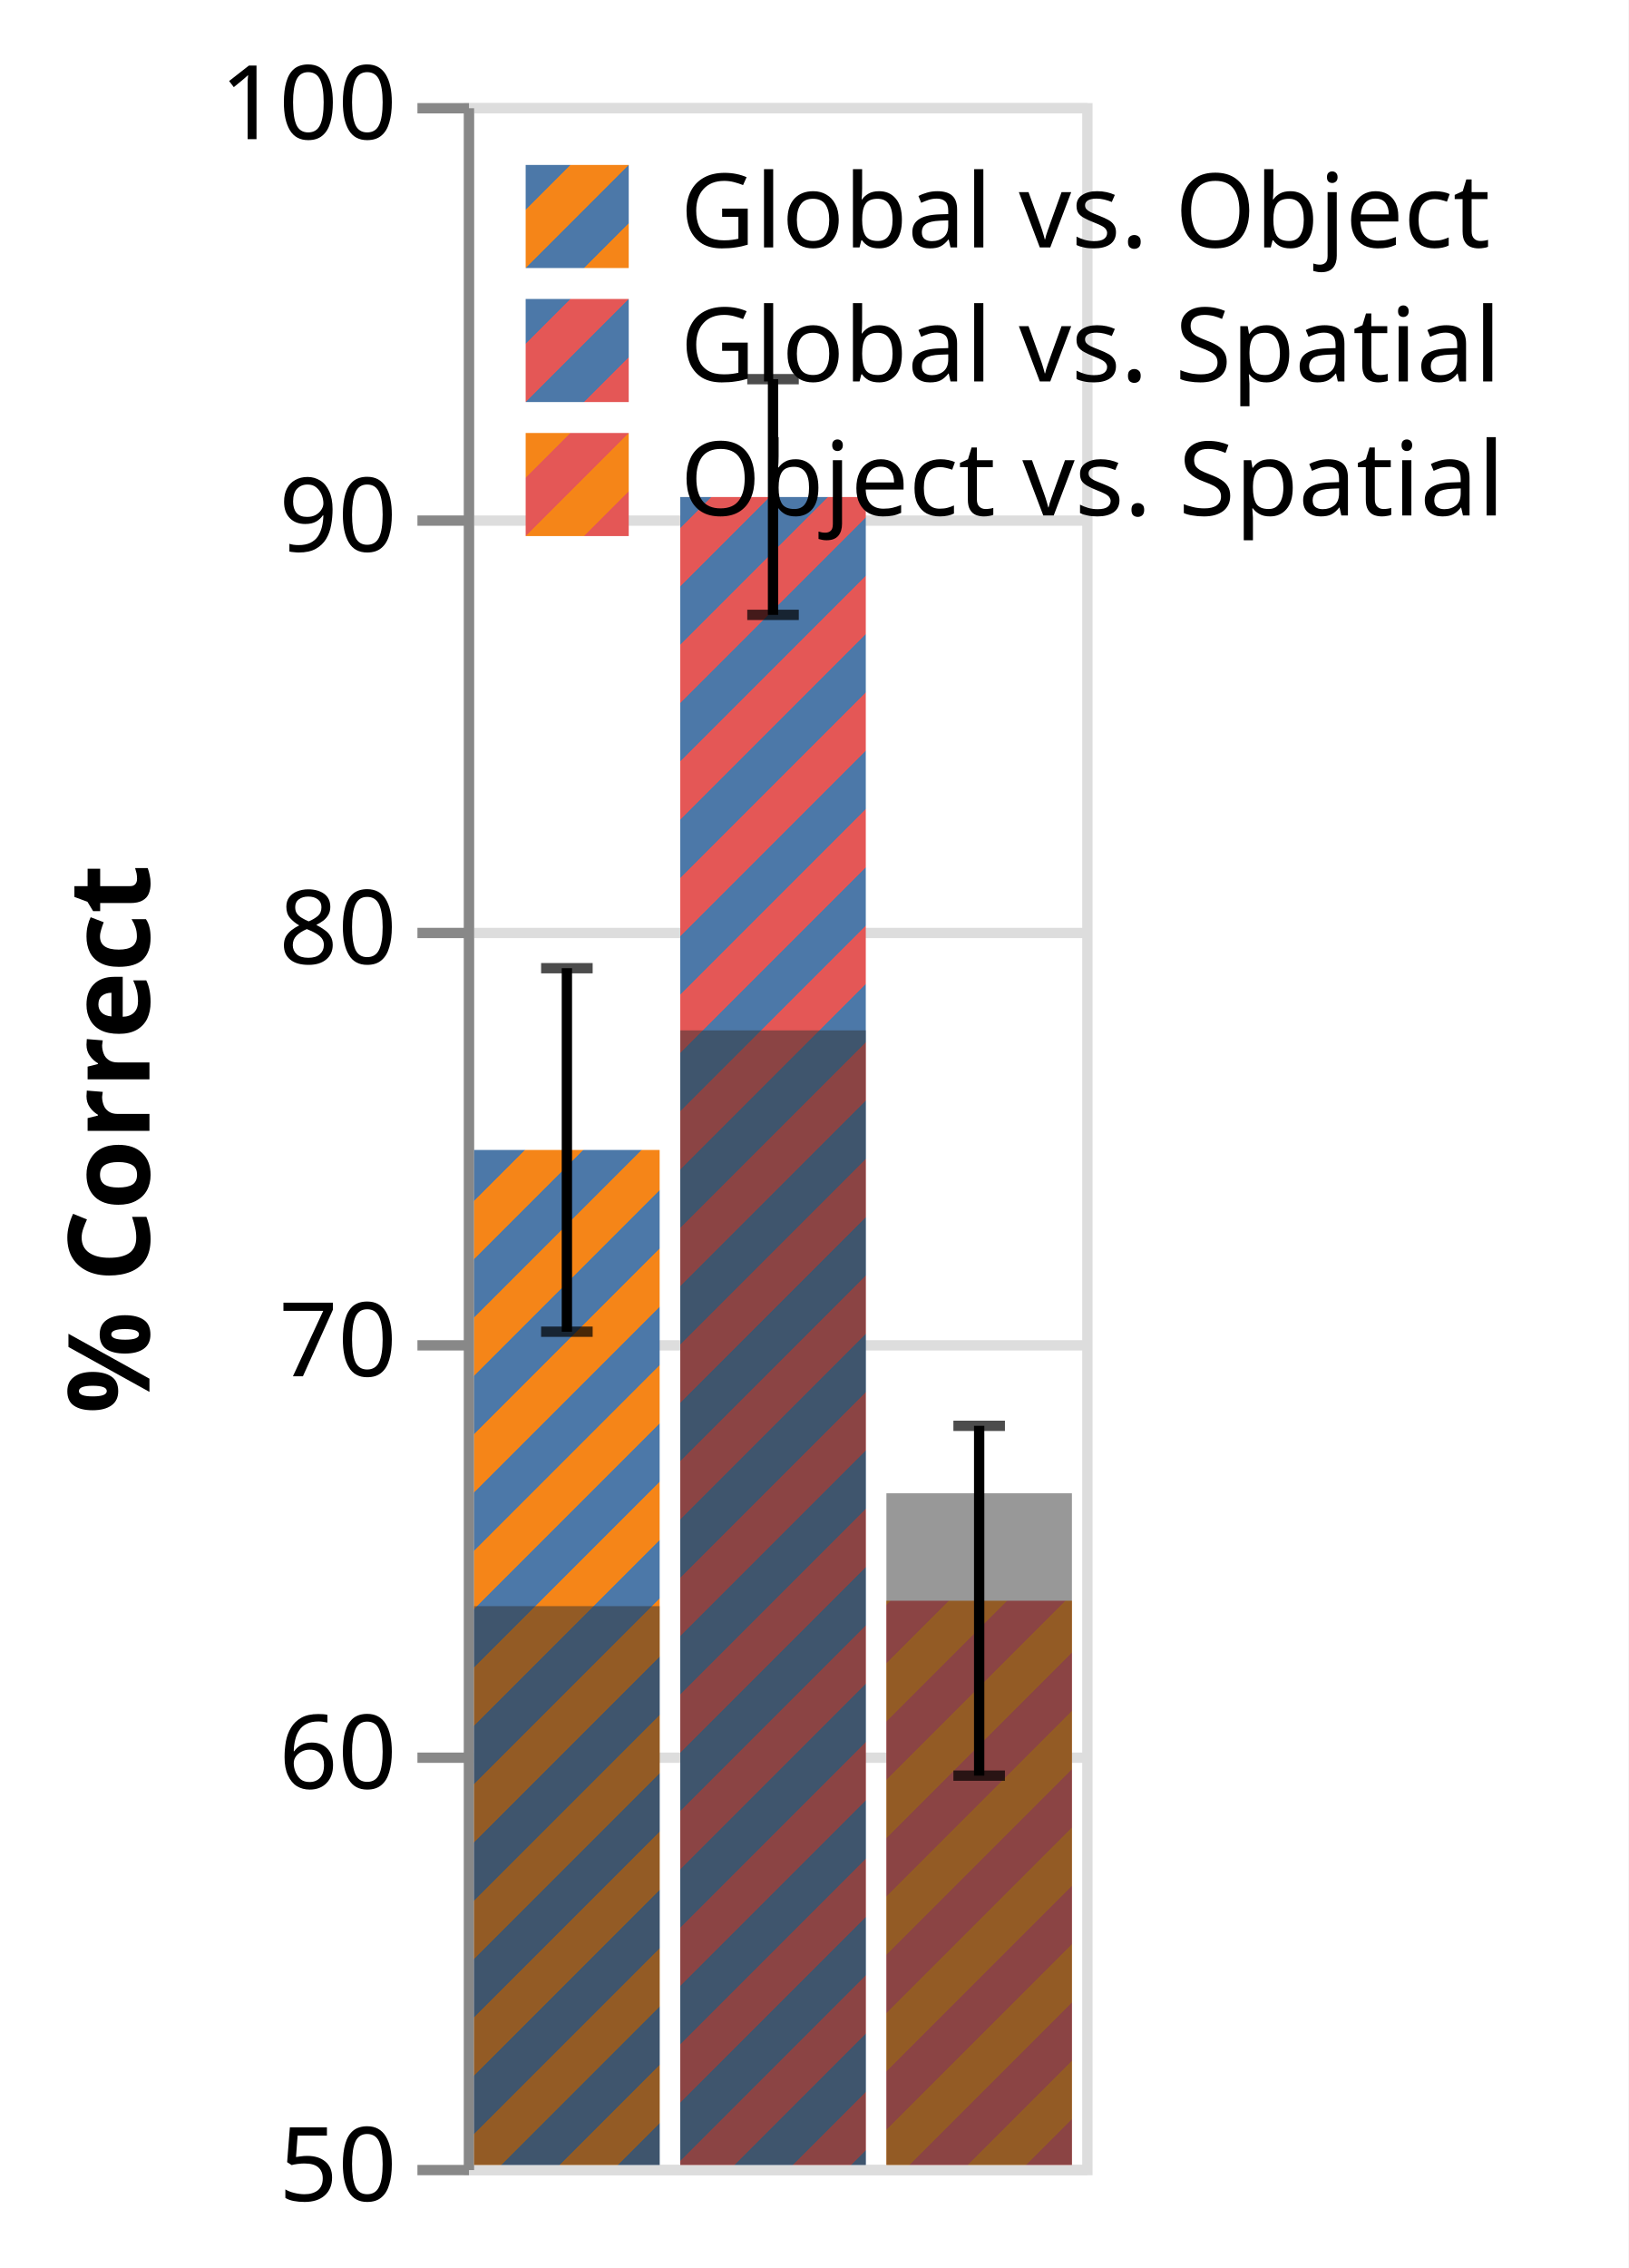
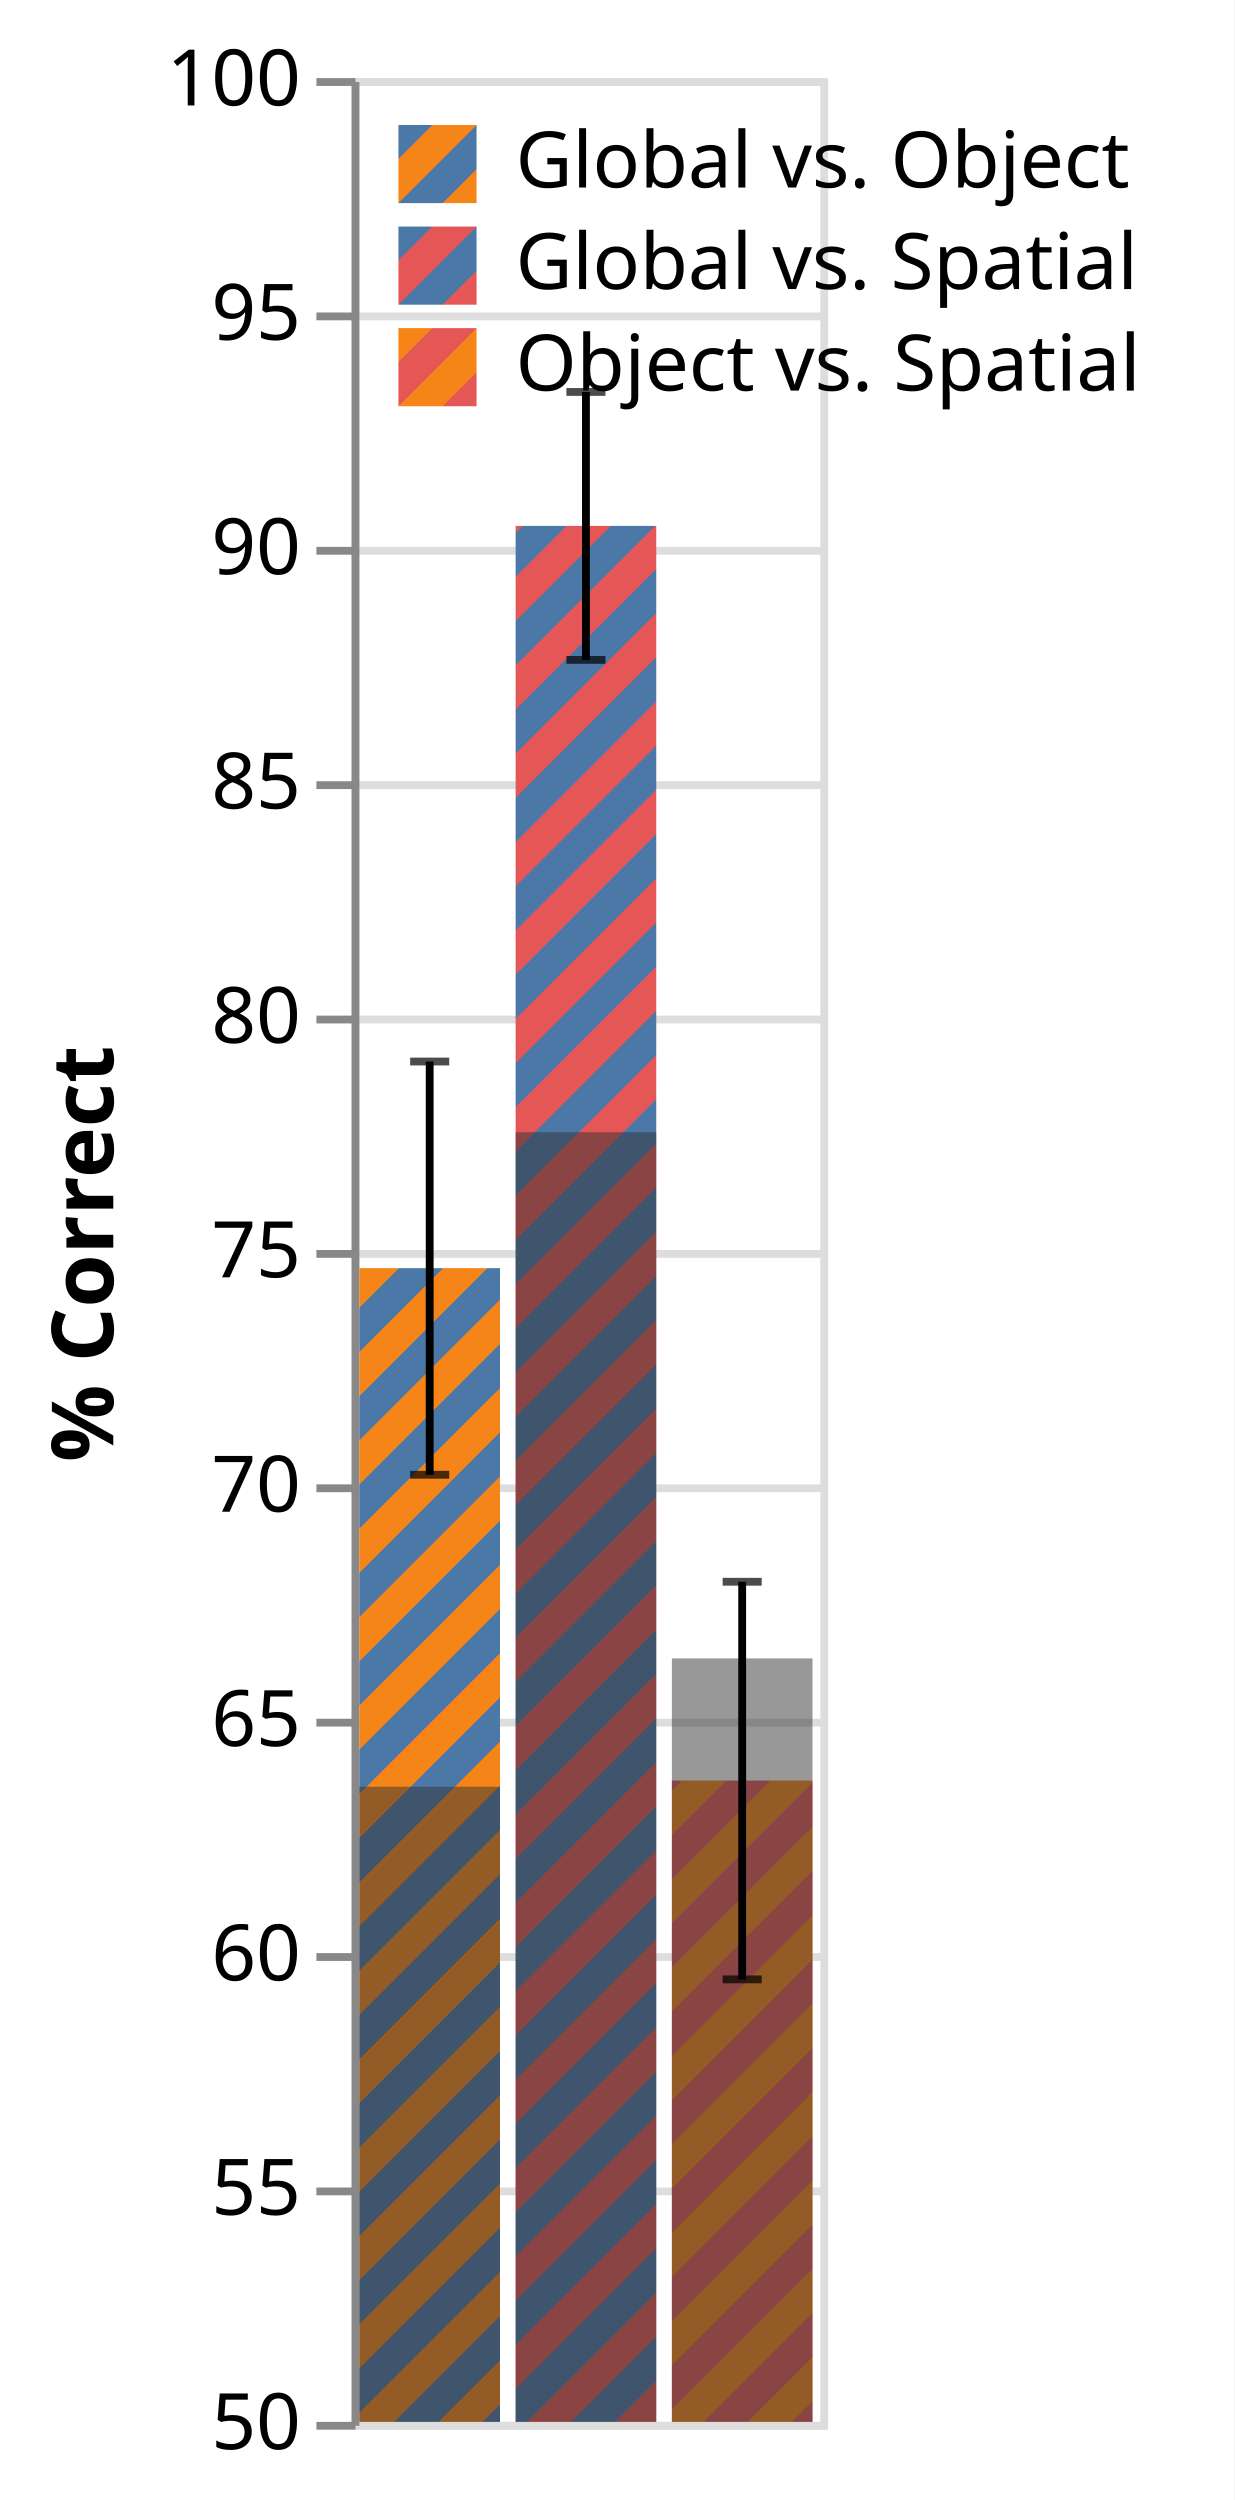
- <svg xmlns="http://www.w3.org/2000/svg" class="marks" width="158" height="220" viewBox="0 0 158 220" version="1.1">
+ <svg xmlns="http://www.w3.org/2000/svg" class="marks" width="158" height="320" viewBox="0 0 158 320" version="1.1">
  <defs>
    <pattern id="blue_red" x="0" y="0" width="8" height="8" patternUnits="userSpaceOnUse" patternTransform="rotate(45)">
      <rect x="0" y="0" width="4" height="8" style="stroke:none; fill:#4c78a8;" />
      <rect x="4" y="0" width="4" height="8" style="stroke:none; fill:#e45756;" />
    </pattern>
    <pattern id="orange_red" x="0" y="0" width="8" height="8" patternUnits="userSpaceOnUse" patternTransform="rotate(45)">
      <rect x="0" y="0" width="4" height="8" style="stroke:none; fill:#f58518;" />
      <rect x="4" y="0" width="4" height="8" style="stroke:none; fill:#e45756;" />
    </pattern>
    <pattern id="blue_orange" x="0" y="0" width="8" height="8" patternUnits="userSpaceOnUse" patternTransform="rotate(45)">
      <rect x="0" y="0" width="4" height="8" style="stroke:none; fill:#4c78a8;" />
      <rect x="4" y="0" width="4" height="8" style="stroke:none; fill:#f58518;" />
    </pattern>
  </defs>
-   <rect width="158" height="220" fill="white" />
+   <rect width="158" height="320" fill="white" />
  <g fill="none" stroke-miterlimit="10" transform="translate(45,10)">
    <g class="mark-group role-frame root" role="graphics-object" aria-roledescription="group mark container">
      <g transform="translate(0,0)">
-         <path class="background" aria-hidden="true" d="M0.5,0.5h60v200h-60Z" stroke="#ddd" />
+         <path class="background" aria-hidden="true" d="M0.5,0.5h60v300h-60Z" stroke="#ddd" />
        <g>
          <g class="mark-group role-axis" aria-hidden="true">
            <g transform="translate(0.5,0.5)">
              <path class="background" aria-hidden="true" d="M0,0h0v0h0Z" pointer-events="none" />
              <g>
                <g class="mark-rule role-axis-grid" pointer-events="none">
-                   <line transform="translate(0,200)" x2="60" y2="0" stroke="#ddd" stroke-width="1" opacity="1" />
-                   <line transform="translate(0,160)" x2="60" y2="0" stroke="#ddd" stroke-width="1" opacity="1" />
+                   <line transform="translate(0,300)" x2="60" y2="0" stroke="#ddd" stroke-width="1" opacity="1" />
+                   <line transform="translate(0,270)" x2="60" y2="0" stroke="#ddd" stroke-width="1" opacity="1" />
+                   <line transform="translate(0,240)" x2="60" y2="0" stroke="#ddd" stroke-width="1" opacity="1" />
+                   <line transform="translate(0,210)" x2="60" y2="0" stroke="#ddd" stroke-width="1" opacity="1" />
+                   <line transform="translate(0,180)" x2="60" y2="0" stroke="#ddd" stroke-width="1" opacity="1" />
+                   <line transform="translate(0,150)" x2="60" y2="0" stroke="#ddd" stroke-width="1" opacity="1" />
                  <line transform="translate(0,120)" x2="60" y2="0" stroke="#ddd" stroke-width="1" opacity="1" />
-                   <line transform="translate(0,80)" x2="60" y2="0" stroke="#ddd" stroke-width="1" opacity="1" />
-                   <line transform="translate(0,40)" x2="60" y2="0" stroke="#ddd" stroke-width="1" opacity="1" />
+                   <line transform="translate(0,90)" x2="60" y2="0" stroke="#ddd" stroke-width="1" opacity="1" />
+                   <line transform="translate(0,60)" x2="60" y2="0" stroke="#ddd" stroke-width="1" opacity="1" />
+                   <line transform="translate(0,30)" x2="60" y2="0" stroke="#ddd" stroke-width="1" opacity="1" />
                  <line transform="translate(0,0)" x2="60" y2="0" stroke="#ddd" stroke-width="1" opacity="1" />
                </g>
              </g>
              <path class="foreground" aria-hidden="true" d="" pointer-events="none" display="none" />
            </g>
          </g>
          <g class="mark-group role-axis" role="graphics-symbol" aria-roledescription="axis" aria-label="Y-axis titled '% Correct' for a linear scale with values from 50 to 100">
            <g transform="translate(0.5,0.5)">
              <path class="background" aria-hidden="true" d="M0,0h0v0h0Z" pointer-events="none" />
              <g>
                <g class="mark-rule role-axis-tick" pointer-events="none">
-                   <line transform="translate(0,200)" x2="-5" y2="0" stroke="#888" stroke-width="1" opacity="1" />
-                   <line transform="translate(0,160)" x2="-5" y2="0" stroke="#888" stroke-width="1" opacity="1" />
+                   <line transform="translate(0,300)" x2="-5" y2="0" stroke="#888" stroke-width="1" opacity="1" />
+                   <line transform="translate(0,270)" x2="-5" y2="0" stroke="#888" stroke-width="1" opacity="1" />
+                   <line transform="translate(0,240)" x2="-5" y2="0" stroke="#888" stroke-width="1" opacity="1" />
+                   <line transform="translate(0,210)" x2="-5" y2="0" stroke="#888" stroke-width="1" opacity="1" />
+                   <line transform="translate(0,180)" x2="-5" y2="0" stroke="#888" stroke-width="1" opacity="1" />
+                   <line transform="translate(0,150)" x2="-5" y2="0" stroke="#888" stroke-width="1" opacity="1" />
                  <line transform="translate(0,120)" x2="-5" y2="0" stroke="#888" stroke-width="1" opacity="1" />
-                   <line transform="translate(0,80)" x2="-5" y2="0" stroke="#888" stroke-width="1" opacity="1" />
-                   <line transform="translate(0,40)" x2="-5" y2="0" stroke="#888" stroke-width="1" opacity="1" />
+                   <line transform="translate(0,90)" x2="-5" y2="0" stroke="#888" stroke-width="1" opacity="1" />
+                   <line transform="translate(0,60)" x2="-5" y2="0" stroke="#888" stroke-width="1" opacity="1" />
+                   <line transform="translate(0,30)" x2="-5" y2="0" stroke="#888" stroke-width="1" opacity="1" />
                  <line transform="translate(0,0)" x2="-5" y2="0" stroke="#888" stroke-width="1" opacity="1" />
                </g>
                <g class="mark-text role-axis-label" pointer-events="none">
-                   <text text-anchor="end" transform="translate(-7,203)" font-family="sans-serif" font-size="10px" fill="#000" opacity="1">50</text>
-                   <text text-anchor="end" transform="translate(-7,163)" font-family="sans-serif" font-size="10px" fill="#000" opacity="1">60</text>
-                   <text text-anchor="end" transform="translate(-7,123)" font-family="sans-serif" font-size="10px" fill="#000" opacity="1">70</text>
-                   <text text-anchor="end" transform="translate(-7,83)" font-family="sans-serif" font-size="10px" fill="#000" opacity="1">80</text>
-                   <text text-anchor="end" transform="translate(-7,43)" font-family="sans-serif" font-size="10px" fill="#000" opacity="1">90</text>
+                   <text text-anchor="end" transform="translate(-7,303)" font-family="sans-serif" font-size="10px" fill="#000" opacity="1">50</text>
+                   <text text-anchor="end" transform="translate(-7,273)" font-family="sans-serif" font-size="10px" fill="#000" opacity="1">55</text>
+                   <text text-anchor="end" transform="translate(-7,243)" font-family="sans-serif" font-size="10px" fill="#000" opacity="1">60</text>
+                   <text text-anchor="end" transform="translate(-7,213)" font-family="sans-serif" font-size="10px" fill="#000" opacity="1">65</text>
+                   <text text-anchor="end" transform="translate(-7,183)" font-family="sans-serif" font-size="10px" fill="#000" opacity="1">70</text>
+                   <text text-anchor="end" transform="translate(-7,153)" font-family="sans-serif" font-size="10px" fill="#000" opacity="1">75</text>
+                   <text text-anchor="end" transform="translate(-7,123)" font-family="sans-serif" font-size="10px" fill="#000" opacity="1">80</text>
+                   <text text-anchor="end" transform="translate(-7,93)" font-family="sans-serif" font-size="10px" fill="#000" opacity="1">85</text>
+                   <text text-anchor="end" transform="translate(-7,63)" font-family="sans-serif" font-size="10px" fill="#000" opacity="1">90</text>
+                   <text text-anchor="end" transform="translate(-7,33)" font-family="sans-serif" font-size="10px" fill="#000" opacity="1">95</text>
                  <text text-anchor="end" transform="translate(-7,3)" font-family="sans-serif" font-size="10px" fill="#000" opacity="1">100</text>
                </g>
                <g class="mark-rule role-axis-domain" pointer-events="none">
-                   <line transform="translate(0,200)" x2="0" y2="-200" stroke="#888" stroke-width="1" opacity="1" />
+                   <line transform="translate(0,300)" x2="0" y2="-300" stroke="#888" stroke-width="1" opacity="1" />
                </g>
                <g class="mark-text role-axis-title" pointer-events="none">
-                   <text text-anchor="middle" transform="translate(-29,100) rotate(-90) translate(0,-2)" font-family="sans-serif" font-size="11px" font-weight="bold" fill="#000" opacity="1">% Correct</text>
+                   <text text-anchor="middle" transform="translate(-29,150) rotate(-90) translate(0,-2)" font-family="sans-serif" font-size="11px" font-weight="bold" fill="#000" opacity="1">% Correct</text>
                </g>
              </g>
              <path class="foreground" aria-hidden="true" d="" pointer-events="none" display="none" />
            </g>
          </g>
          <g class="mark-rect role-mark layer_0_layer_0_marks" role="graphics-object" aria-roledescription="rect mark container">
-             <path aria-label="compname: Global vs. Object; % Correct: 74.6129167741" role="graphics-symbol" aria-roledescription="bar" d="M1,101.548h18v98.452h-18Z" fill="url(#blue_orange)" />
-             <path aria-label="compname: Global vs. Spatial; % Correct: 90.4470995134" role="graphics-symbol" aria-roledescription="bar" d="M21,38.212h18v161.788h-18Z" fill="url(#blue_red)" />
-             <path aria-label="compname: Object vs. Spatial; % Correct: 63.6813583875" role="graphics-symbol" aria-roledescription="bar" d="M41,145.275h18v54.725h-18Z" fill="url(#orange_red)" />
+             <path aria-label="compname: Global vs. Object; % Correct: 74.6129167741" role="graphics-symbol" aria-roledescription="bar" d="M1,152.322h18v147.678h-18Z" fill="url(#blue_orange)" />
+             <path aria-label="compname: Global vs. Spatial; % Correct: 90.4470995134" role="graphics-symbol" aria-roledescription="bar" d="M21,57.317h18v242.683h-18Z" fill="url(#blue_red)" />
+             <path aria-label="compname: Object vs. Spatial; % Correct: 63.6813583875" role="graphics-symbol" aria-roledescription="bar" d="M41,217.912h18v82.088h-18Z" fill="url(#orange_red)" />
          </g>
          <g class="mark-rect role-mark layer_0_layer_1_marks" role="graphics-object" aria-roledescription="rect mark container">
-             <path aria-label="compname: Global vs. Object; % Correct: 63.5503061249" role="graphics-symbol" aria-roledescription="bar" d="M1,145.799h18v54.201h-18Z" fill="rgb(50,50,50)" opacity="0.5" />
-             <path aria-label="compname: Global vs. Spatial; % Correct: 77.5131199108" role="graphics-symbol" aria-roledescription="bar" d="M21,89.948h18v110.052h-18Z" fill="rgb(50,50,50)" opacity="0.5" />
-             <path aria-label="compname: Object vs. Spatial; % Correct: 66.2871713854" role="graphics-symbol" aria-roledescription="bar" d="M41,134.851h18v65.149h-18Z" fill="rgb(50,50,50)" opacity="0.5" />
+             <path aria-label="compname: Global vs. Object; % Correct: 63.5503061249" role="graphics-symbol" aria-roledescription="bar" d="M1,218.698h18v81.302h-18Z" fill="rgb(50,50,50)" opacity="0.5" />
+             <path aria-label="compname: Global vs. Spatial; % Correct: 77.5131199108" role="graphics-symbol" aria-roledescription="bar" d="M21,134.921h18v165.079h-18Z" fill="rgb(50,50,50)" opacity="0.5" />
+             <path aria-label="compname: Object vs. Spatial; % Correct: 66.2871713854" role="graphics-symbol" aria-roledescription="bar" d="M41,202.277h18v97.723h-18Z" fill="rgb(50,50,50)" opacity="0.5" />
          </g>
          <g class="mark-rect role-mark layer_0_layer_2_layer_0_marks" aria-hidden="true">
-             <path d="M7.5,118.679h5v1h-5Z" fill="black" opacity="0.7" />
-             <path d="M27.5,49.143h5v1h-5Z" fill="black" opacity="0.7" />
-             <path d="M47.5,161.741h5v1h-5Z" fill="black" opacity="0.7" />
+             <path d="M7.5,178.269h5v1h-5Z" fill="black" opacity="0.7" />
+             <path d="M27.5,73.965h5v1h-5Z" fill="black" opacity="0.7" />
+             <path d="M47.5,242.861h5v1h-5Z" fill="black" opacity="0.7" />
          </g>
          <g class="mark-rect role-mark layer_0_layer_2_layer_1_marks" aria-hidden="true">
-             <path d="M7.5,83.417h5v1h-5Z" fill="black" opacity="0.7" />
-             <path d="M27.5,26.28h5v1h-5Z" fill="black" opacity="0.7" />
-             <path d="M47.5,127.808h5v1h-5Z" fill="black" opacity="0.7" />
+             <path d="M7.5,125.376h5v1h-5Z" fill="black" opacity="0.7" />
+             <path d="M27.5,39.67h5v1h-5Z" fill="black" opacity="0.7" />
+             <path d="M47.5,191.963h5v1h-5Z" fill="black" opacity="0.7" />
          </g>
          <g class="mark-rule role-mark layer_0_layer_2_layer_2_marks" role="graphics-object" aria-roledescription="rule mark container">
-             <line aria-label="% Correct: 70.2051978735; upper_correct: 79.0206356748; compname: Global vs. Object; Mean of correct: 74.6129167741; Mean + stderr of correct: 79.0206356748; Mean - stderr of correct: 70.2051978735" role="graphics-symbol" aria-roledescription="errorbar" transform="translate(10,119.1792)" x2="0" y2="-35.262" stroke="black" />
-             <line aria-label="% Correct: 87.589196803; upper_correct: 93.3050022239; compname: Global vs. Spatial; Mean of correct: 90.4470995134; Mean + stderr of correct: 93.3050022239; Mean - stderr of correct: 87.589196803" role="graphics-symbol" aria-roledescription="errorbar" transform="translate(30,49.64321)" x2="0" y2="-22.863" stroke="black" />
-             <line aria-label="% Correct: 59.4398125881; upper_correct: 67.9229041869; compname: Object vs. Spatial; Mean of correct: 63.6813583875; Mean + stderr of correct: 67.9229041869; Mean - stderr of correct: 59.4398125881" role="graphics-symbol" aria-roledescription="errorbar" transform="translate(50,162.2407)" x2="0" y2="-33.932" stroke="black" />
+             <line aria-label="% Correct: 70.2051978735; upper_correct: 79.0206356748; compname: Global vs. Object; Mean of correct: 74.6129167741; Mean + stderr of correct: 79.0206356748; Mean - stderr of correct: 70.2051978735" role="graphics-symbol" aria-roledescription="errorbar" transform="translate(10,178.7688)" x2="0" y2="-52.893" stroke="black" />
+             <line aria-label="% Correct: 87.589196803; upper_correct: 93.3050022239; compname: Global vs. Spatial; Mean of correct: 90.4470995134; Mean + stderr of correct: 93.3050022239; Mean - stderr of correct: 87.589196803" role="graphics-symbol" aria-roledescription="errorbar" transform="translate(30,74.46482)" x2="0" y2="-34.295" stroke="black" />
+             <line aria-label="% Correct: 59.4398125881; upper_correct: 67.9229041869; compname: Object vs. Spatial; Mean of correct: 63.6813583875; Mean + stderr of correct: 67.9229041869; Mean - stderr of correct: 59.4398125881" role="graphics-symbol" aria-roledescription="errorbar" transform="translate(50,243.3611)" x2="0" y2="-50.899" stroke="black" />
          </g>
          <g class="mark-group role-legend" role="graphics-symbol" aria-roledescription="legend" aria-label="Symbol legend for fill color with 3 values: Global vs. Object, Global vs. Spatial, Object vs. Spatial">
            <g transform="translate(5,5)">
              <path class="background" aria-hidden="true" d="M0,0h103v37h-103Z" pointer-events="none" />
              <g>
                <g class="mark-group role-legend-entry">
                  <g transform="translate(0,0)">
                    <path class="background" aria-hidden="true" d="M0,0h0v0h0Z" pointer-events="none" />
                    <g>
                      <g class="mark-group role-scope" role="graphics-object" aria-roledescription="group mark container">
                        <g transform="translate(0,0)">
                          <path class="background" aria-hidden="true" d="M0,0h103v11h-103Z" pointer-events="none" opacity="1" />
                          <g>
                            <g class="mark-symbol role-legend-symbol" pointer-events="none">
                              <path transform="translate(6,6)" d="M-5,-5h10v10h-10Z" fill="url(#blue_orange)" stroke-width="1.5" opacity="1" />
                            </g>
                            <g class="mark-text role-legend-label" pointer-events="none">
                              <text text-anchor="start" transform="translate(16,9)" font-family="sans-serif" font-size="10px" fill="#000" opacity="1">Global vs. Object</text>
                            </g>
                          </g>
                          <path class="foreground" aria-hidden="true" d="" pointer-events="none" display="none" />
                        </g>
                        <g transform="translate(0,13)">
                          <path class="background" aria-hidden="true" d="M0,0h103v11h-103Z" pointer-events="none" opacity="1" />
                          <g>
                            <g class="mark-symbol role-legend-symbol" pointer-events="none">
                              <path transform="translate(6,6)" d="M-5,-5h10v10h-10Z" fill="url(#blue_red)" stroke-width="1.5" opacity="1" />
                            </g>
                            <g class="mark-text role-legend-label" pointer-events="none">
                              <text text-anchor="start" transform="translate(16,9)" font-family="sans-serif" font-size="10px" fill="#000" opacity="1">Global vs. Spatial</text>
                            </g>
                          </g>
                          <path class="foreground" aria-hidden="true" d="" pointer-events="none" display="none" />
                        </g>
                        <g transform="translate(0,26)">
                          <path class="background" aria-hidden="true" d="M0,0h103v11h-103Z" pointer-events="none" opacity="1" />
                          <g>
                            <g class="mark-symbol role-legend-symbol" pointer-events="none">
                              <path transform="translate(6,6)" d="M-5,-5h10v10h-10Z" fill="url(#orange_red)" stroke-width="1.5" opacity="1" />
                            </g>
                            <g class="mark-text role-legend-label" pointer-events="none">
                              <text text-anchor="start" transform="translate(16,9)" font-family="sans-serif" font-size="10px" fill="#000" opacity="1">Object vs. Spatial</text>
                            </g>
                          </g>
                          <path class="foreground" aria-hidden="true" d="" pointer-events="none" display="none" />
                        </g>
                      </g>
                    </g>
                    <path class="foreground" aria-hidden="true" d="" pointer-events="none" display="none" />
                  </g>
                </g>
              </g>
              <path class="foreground" aria-hidden="true" d="" pointer-events="none" display="none" />
            </g>
          </g>
        </g>
        <path class="foreground" aria-hidden="true" d="" display="none" />
      </g>
    </g>
  </g>
</svg>
